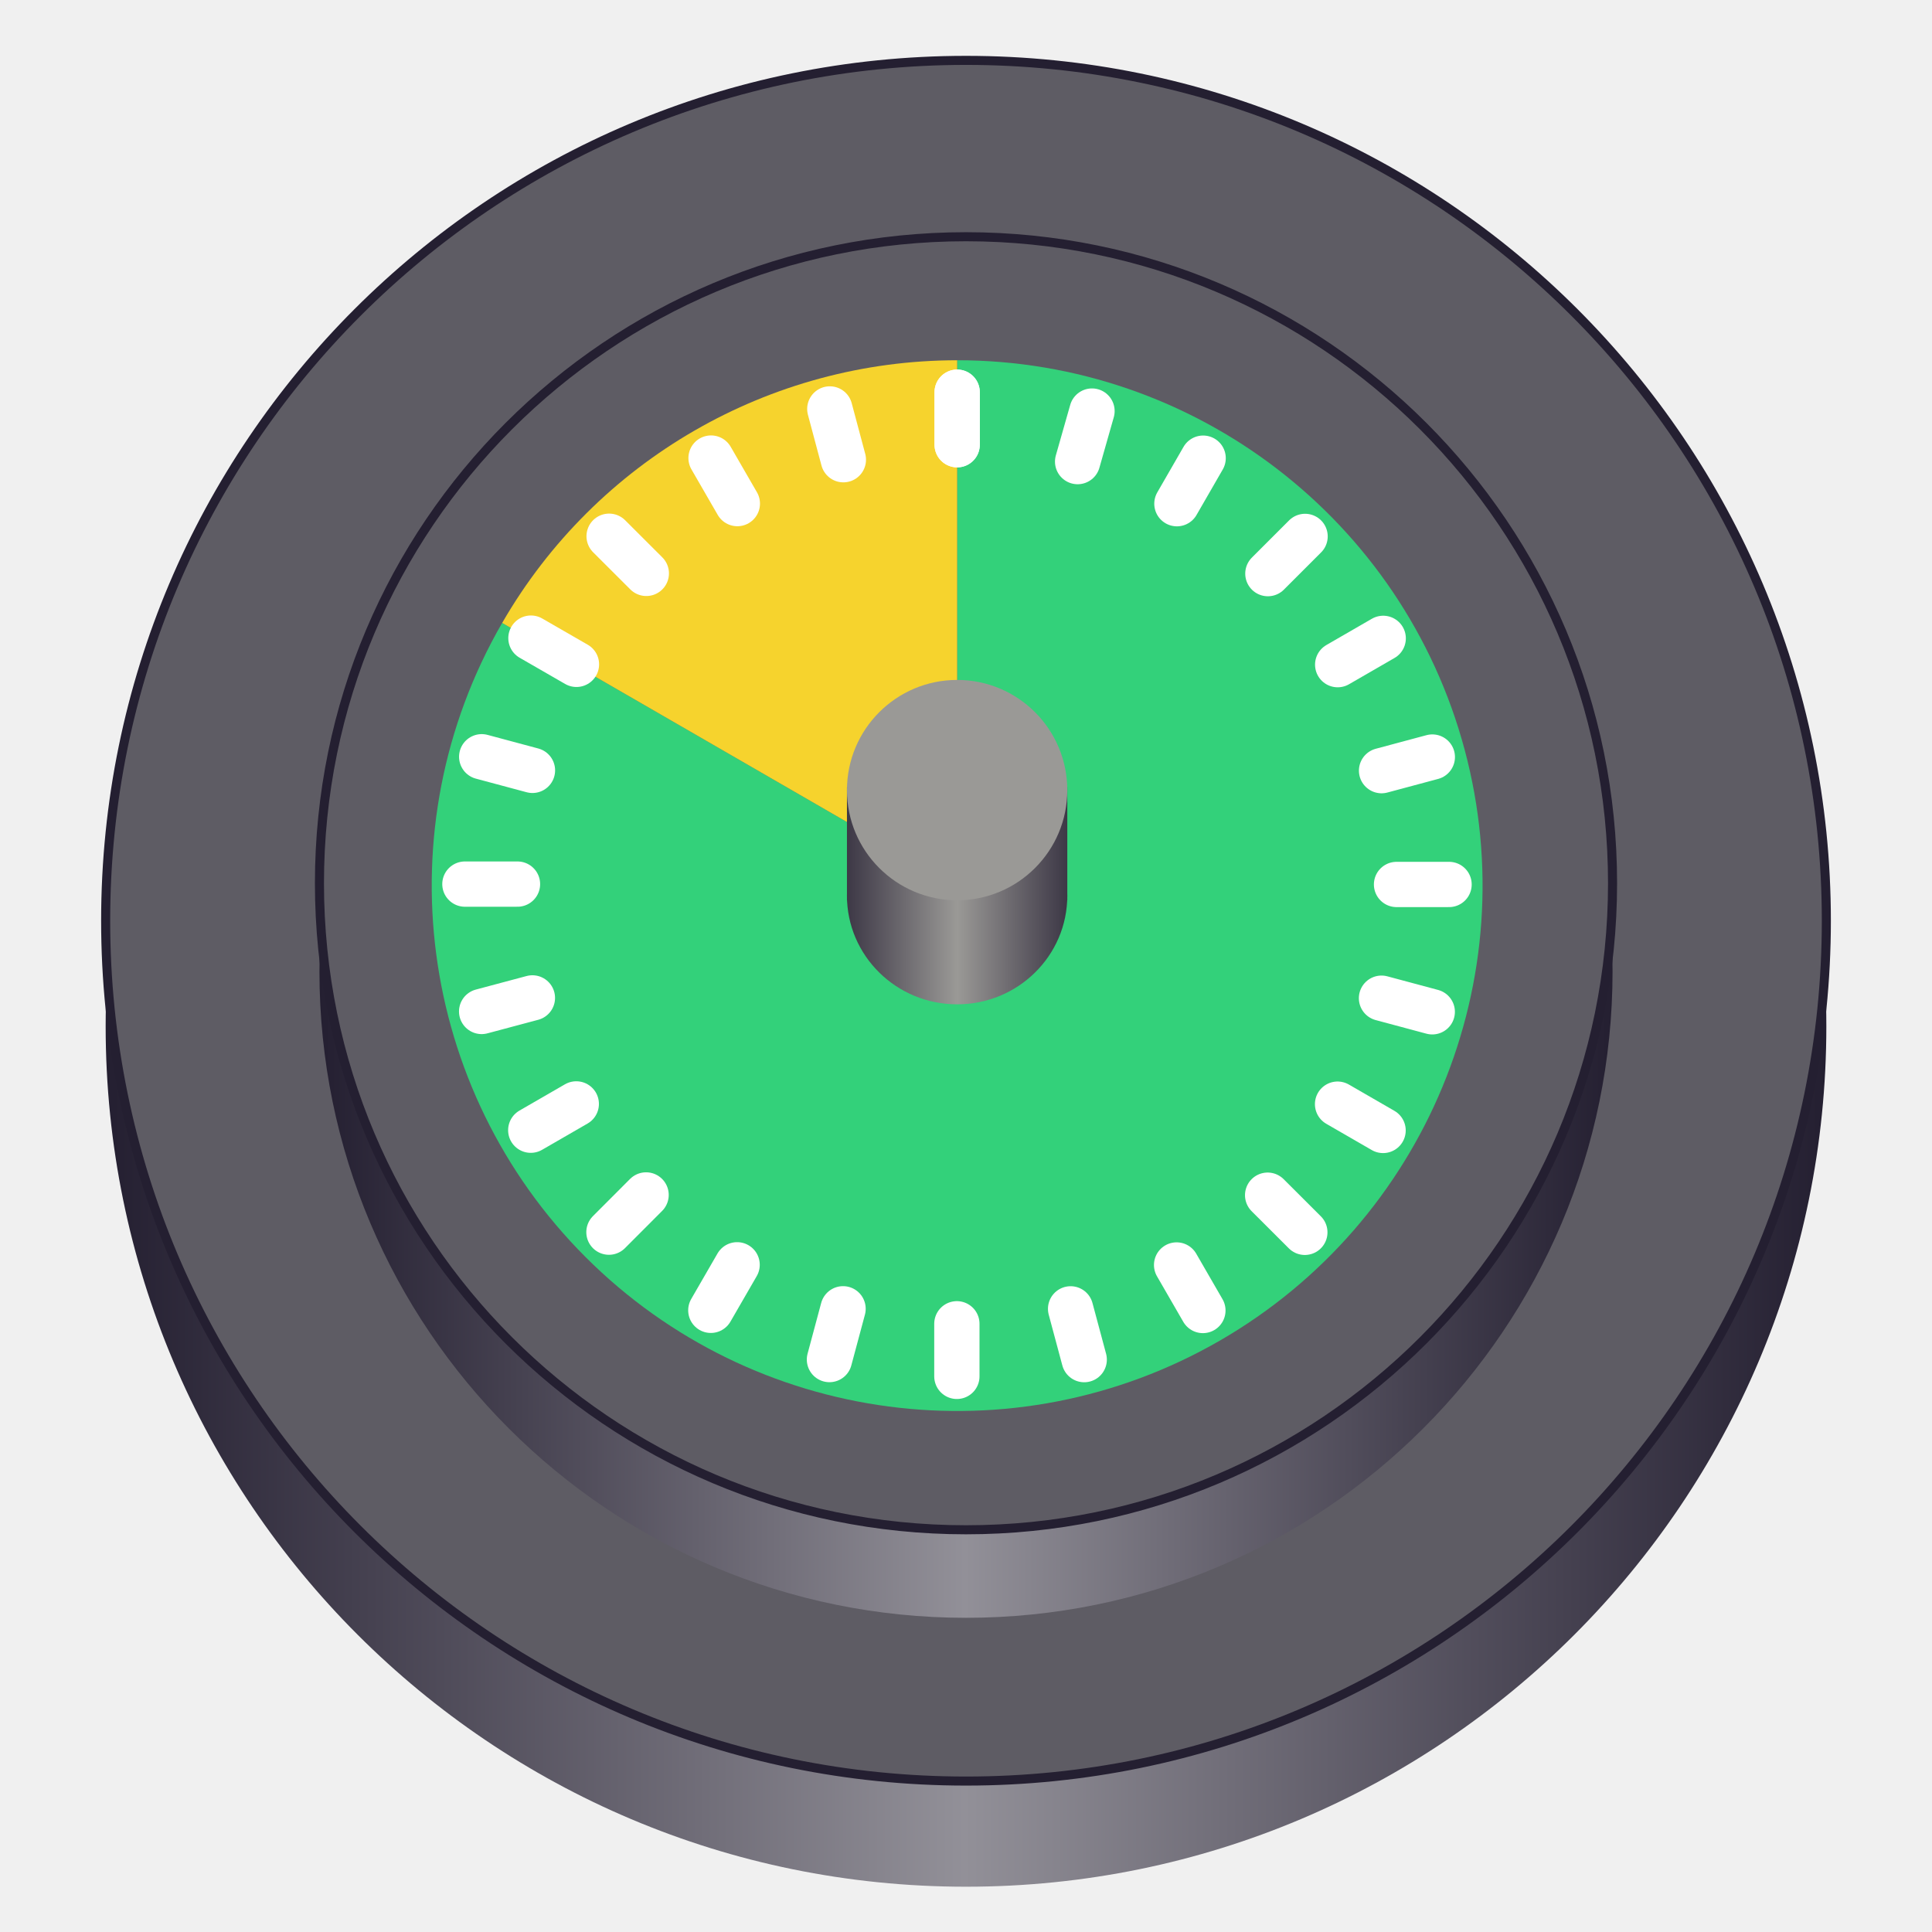
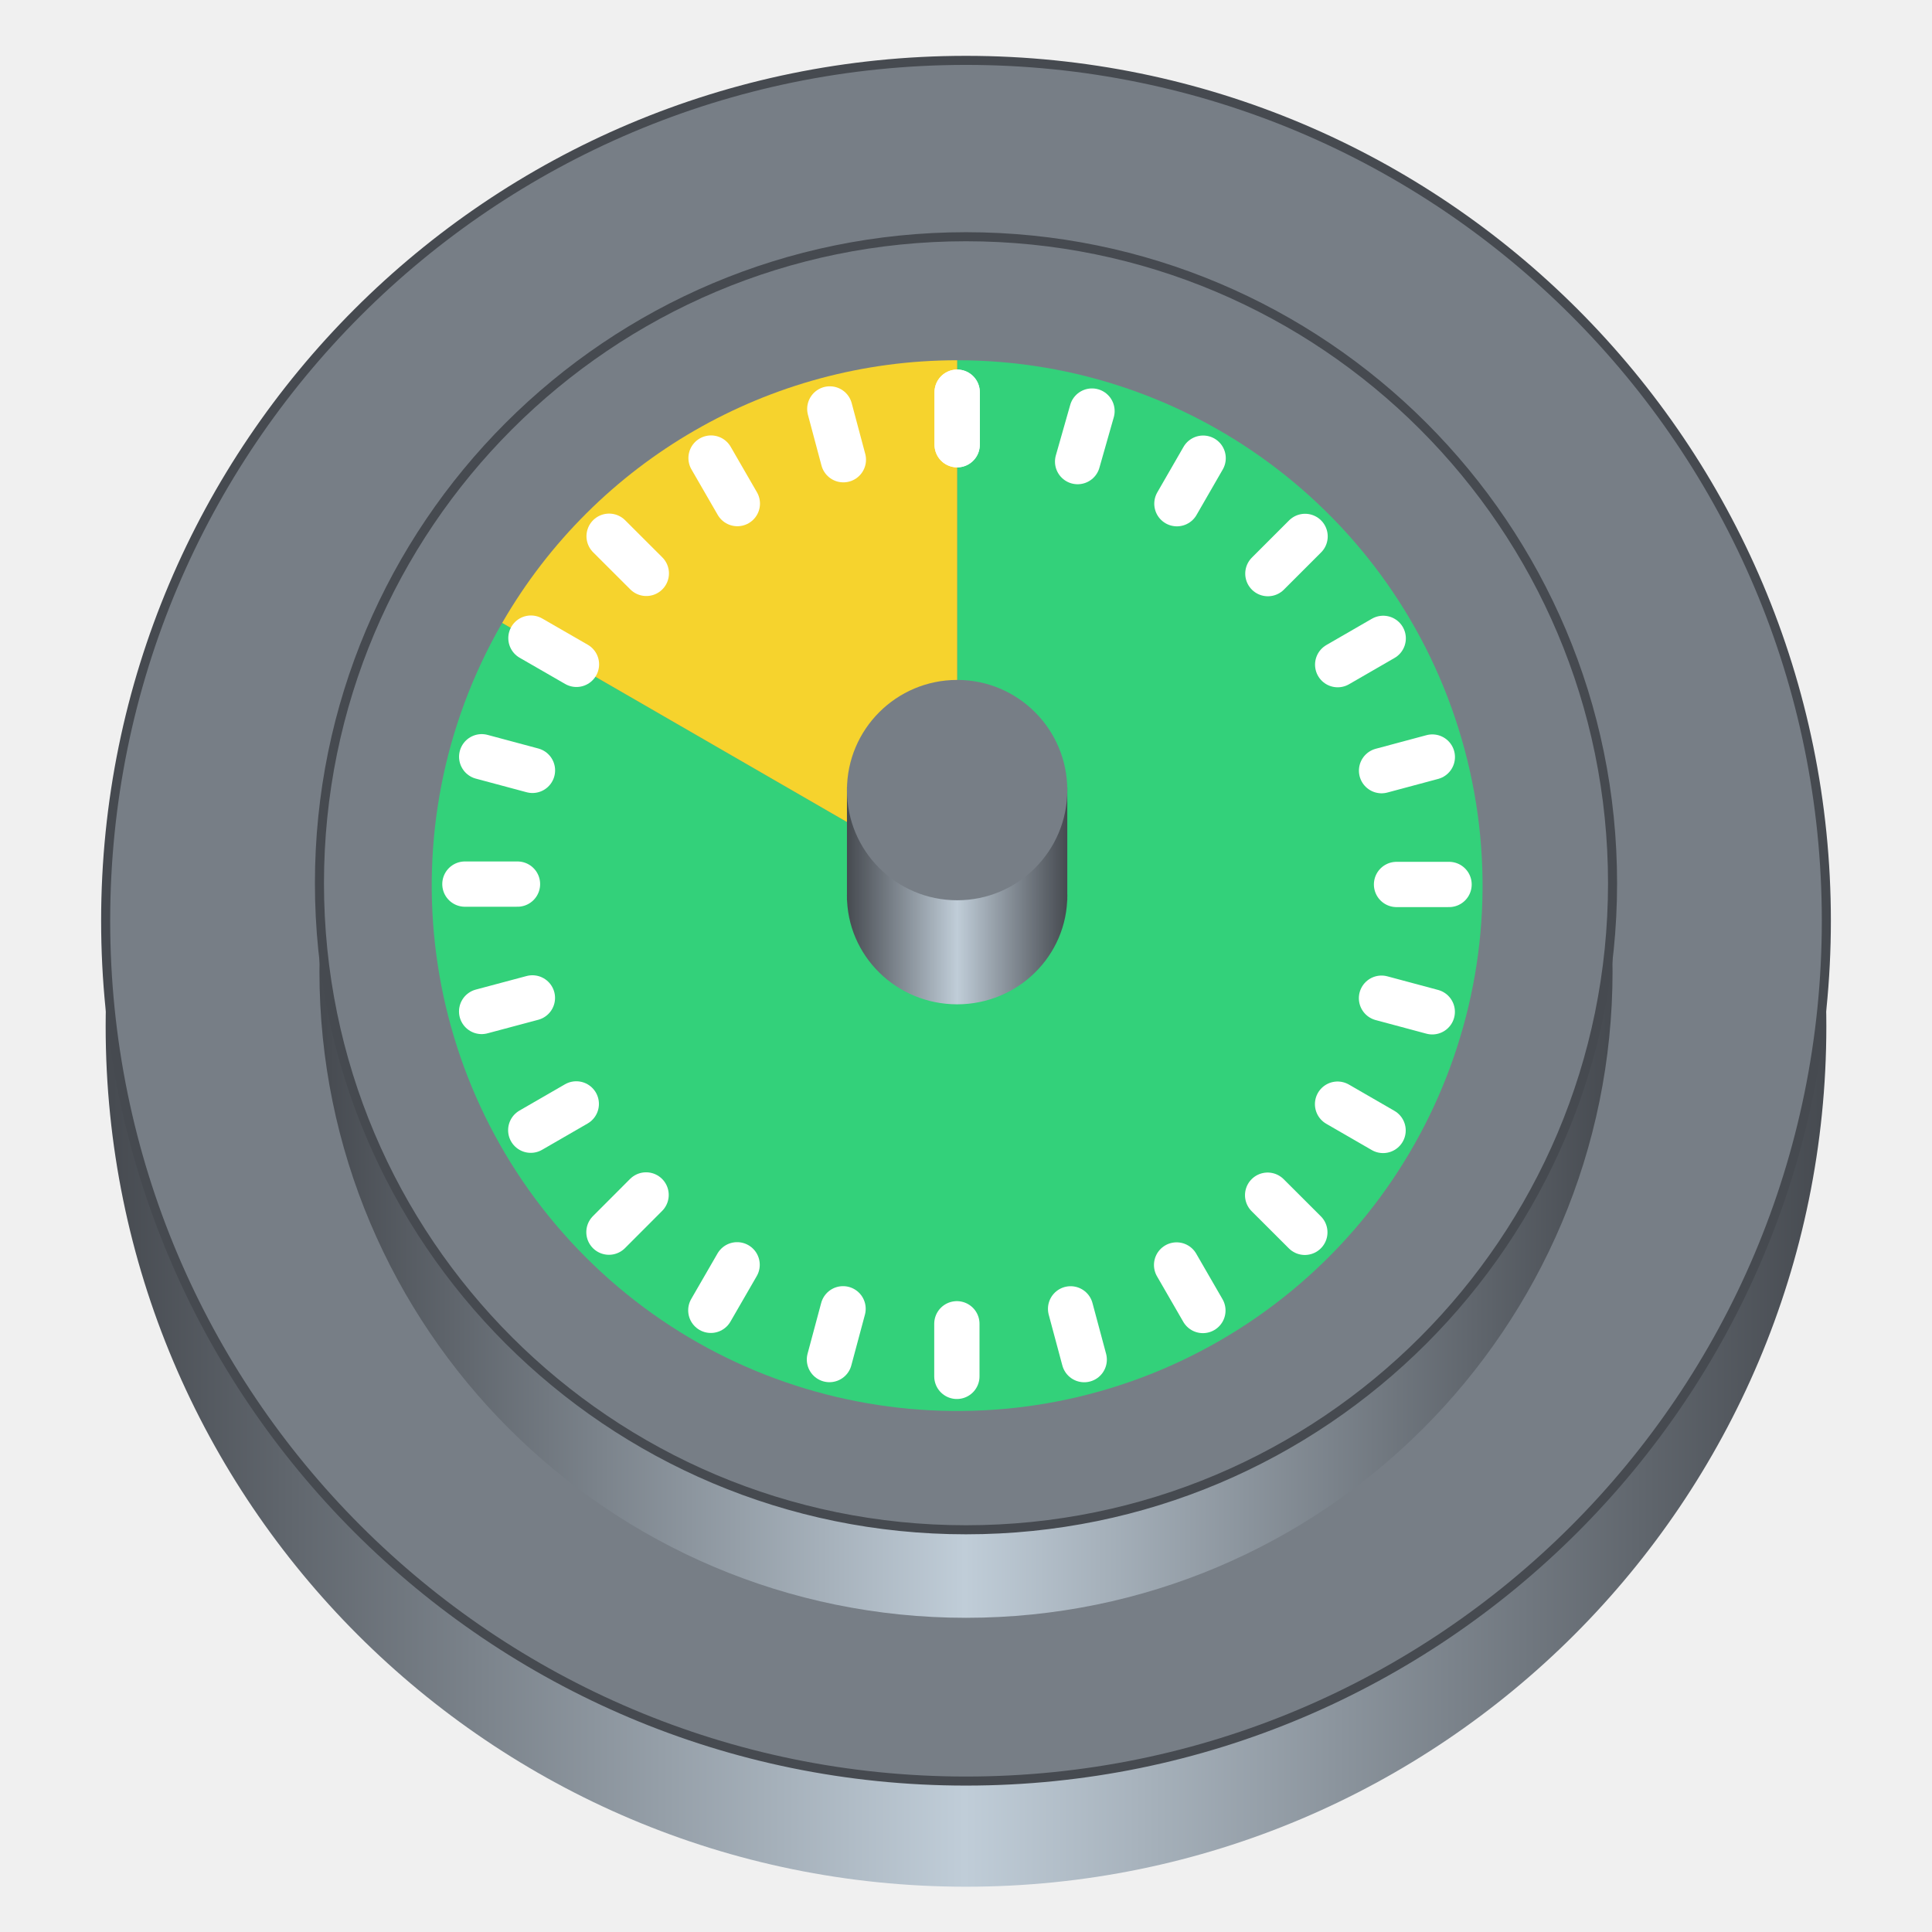
<svg xmlns="http://www.w3.org/2000/svg" xmlns:xlink="http://www.w3.org/1999/xlink" height="128px" viewBox="0 0 128 128" width="128px">
  <linearGradient id="a" gradientUnits="userSpaceOnUse">
-     <stop offset="0" stop-color="#241f31" />
-     <stop offset="0.499" stop-color="#929098" />
-     <stop offset="1" stop-color="#241f31" />
+     <stop offset="0" stop-color="#464a50" />
+     <stop offset="0.499" stop-color="#c0cdd8" />
+     <stop offset="1" stop-color="#464a50" />
  </linearGradient>
  <linearGradient id="b" x1="7" x2="121" xlink:href="#a" y1="68" y2="68" />
  <linearGradient id="c" x1="21.166" x2="106.834" xlink:href="#a" y1="64.352" y2="64.352" />
  <linearGradient id="d" gradientUnits="userSpaceOnUse" x1="56.115" x2="70.711" y1="59.343" y2="59.343">
-     <stop offset="0" stop-color="#3d3846" />
-     <stop offset="0.5" stop-color="#9a9996" />
-     <stop offset="1" stop-color="#3d3846" />
+     <stop offset="0" stop-color="#464a50" />
+     <stop offset="0.5" stop-color="#c0cdd8" />
+     <stop offset="1" stop-color="#464a50" />
  </linearGradient>
  <path d="m 121 68 c 0 31.48 -25.52 57 -57 57 s -57 -25.52 -57 -57 s 25.52 -57 57 -57 s 57 25.52 57 57 z m 0 0" fill="url(#b)" />
-   <path d="m 121 61 c 0 31.48 -25.52 57 -57 57 c -31.48 0 -57 -25.52 -57 -57 s 25.52 -57 57 -57 c 31.48 0 57 25.52 57 57 z m 0 0" fill="#5e5c64" stroke="#241f31" stroke-width="0.6" />
+   <path d="m 121 61 c 0 31.48 -25.52 57 -57 57 c -31.48 0 -57 -25.52 -57 -57 s 25.52 -57 57 -57 c 31.48 0 57 25.52 57 57 z m 0 0" fill="#777e86" stroke="#464a50" stroke-width="0.6" />
  <path d="m 106.836 64.352 c 0 23.656 -19.18 42.832 -42.836 42.832 s -42.836 -19.176 -42.836 -42.832 s 19.18 -42.836 42.836 -42.836 s 42.836 19.18 42.836 42.836 z m 0 0" fill="url(#c)" />
-   <path d="m 106.836 58.516 c 0 23.66 -19.18 42.836 -42.836 42.836 s -42.836 -19.176 -42.836 -42.836 c 0 -23.656 19.18 -42.832 42.836 -42.832 s 42.836 19.176 42.836 42.832 z m 0 0" fill="#5e5c64" stroke="#241f31" stroke-width="0.6" />
+   <path d="m 106.836 58.516 c 0 23.66 -19.18 42.836 -42.836 42.836 s -42.836 -19.176 -42.836 -42.836 c 0 -23.656 19.18 -42.832 42.836 -42.832 s 42.836 19.176 42.836 42.832 z m 0 0" fill="#777e86" stroke="#464a50" stroke-width="0.6" />
  <path d="m 63.414 23.867 c 15.754 0 29.543 10.582 33.621 25.797 c 4.078 15.219 -2.574 31.277 -16.219 39.156 c -13.645 7.875 -30.875 5.605 -42.016 -5.531 c -11.141 -11.141 -13.41 -28.375 -5.531 -42.02 l 30.145 17.406 z m 0 0" fill="#33d17a" />
  <path d="m 33.27 41.27 c 6.215 -10.77 17.707 -17.402 30.145 -17.402 v 34.809 z m 0 0" fill="#f6d32d" />
  <path d="m 70.711 59.344 c 0 3.973 -3.266 7.195 -7.297 7.195 s -7.301 -3.223 -7.301 -7.195 c 0 -3.977 3.27 -7.199 7.301 -7.199 s 7.297 3.223 7.297 7.199 z m 0 0" fill="url(#d)" />
  <path d="m 56.113 52.145 h 14.598 v 7.5 h -14.598 z m 0 0" fill="url(#d)" />
-   <path d="m 70.711 52.348 c 0 4.031 -3.266 7.297 -7.297 7.297 s -7.301 -3.266 -7.301 -7.297 s 3.27 -7.301 7.301 -7.301 s 7.297 3.27 7.297 7.301 z m 0 0" fill="#9a9996" />
+   <path d="m 70.711 52.348 c 0 4.031 -3.266 7.297 -7.297 7.297 s -7.301 -3.266 -7.301 -7.297 s 3.27 -7.301 7.301 -7.301 s 7.297 3.27 7.297 7.301 z m 0 0" fill="#777e86" />
  <g fill="none" stroke="#ffffff" stroke-linecap="round" stroke-width="3">
    <path d="m 72.348 27.234 l -0.953 3.348" />
    <path d="m 63.414 25.984 v 3.48" />
    <path d="m 79.711 30.355 l -1.738 3.016" />
    <path d="m 86.465 35.539 l -2.465 2.465" />
    <path d="m 91.641 42.293 l -3.016 1.742" />
    <path d="m 94.895 50.156 l -3.363 0.902" />
    <path d="m 96.004 58.598 h -3.48" />
    <path d="m 94.891 67.035 l -3.363 -0.902" />
    <path d="m 86.449 81.645 l -2.465 -2.461" />
    <path d="m 91.633 74.895 l -3.016 -1.742" />
    <path d="m 79.695 86.824 l -1.742 -3.016" />
    <path d="m 71.832 90.078 l -0.902 -3.363" />
    <path d="m 63.395 91.188 v -3.484" />
    <path d="m 54.953 90.074 l 0.902 -3.363" />
    <path d="m 47.094 86.812 l 1.742 -3.016" />
    <path d="m 40.344 81.633 l 2.461 -2.465" />
    <path d="m 35.164 74.879 l 3.016 -1.742" />
    <path d="m 31.91 67.012 l 3.363 -0.898" />
    <path d="m 30.801 58.574 h 3.484" />
    <path d="m 31.914 50.137 l 3.363 0.902" />
    <path d="m 35.176 42.277 l 3.016 1.738" />
    <path d="m 40.355 35.527 l 2.465 2.461" />
    <path d="m 47.109 30.348 l 1.742 3.016" />
    <path d="m 54.977 27.094 l 0.898 3.363" />
    <path d="m 63.414 25.984 v 3.48" />
  </g>
</svg>
